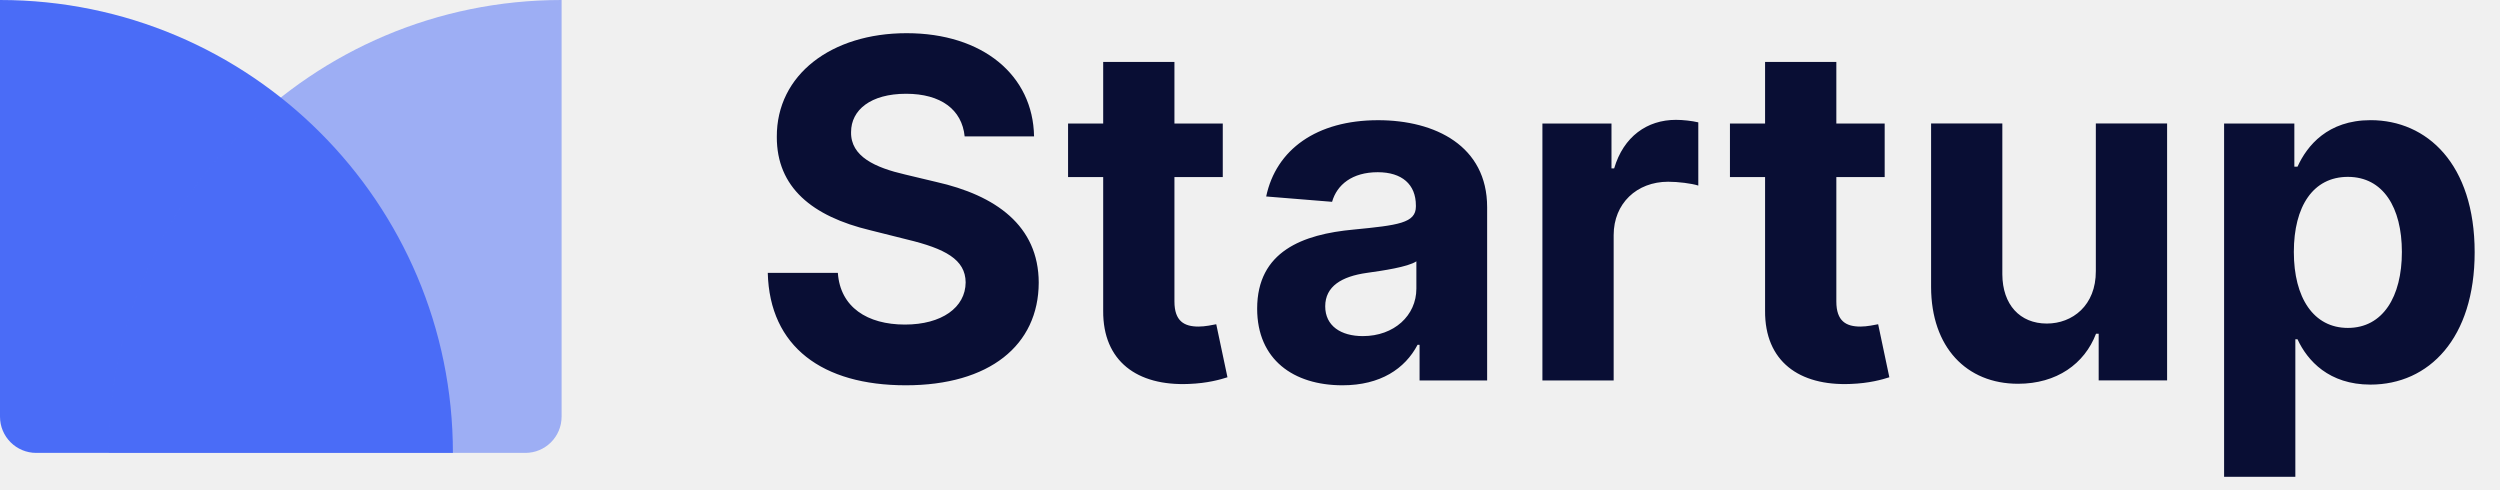
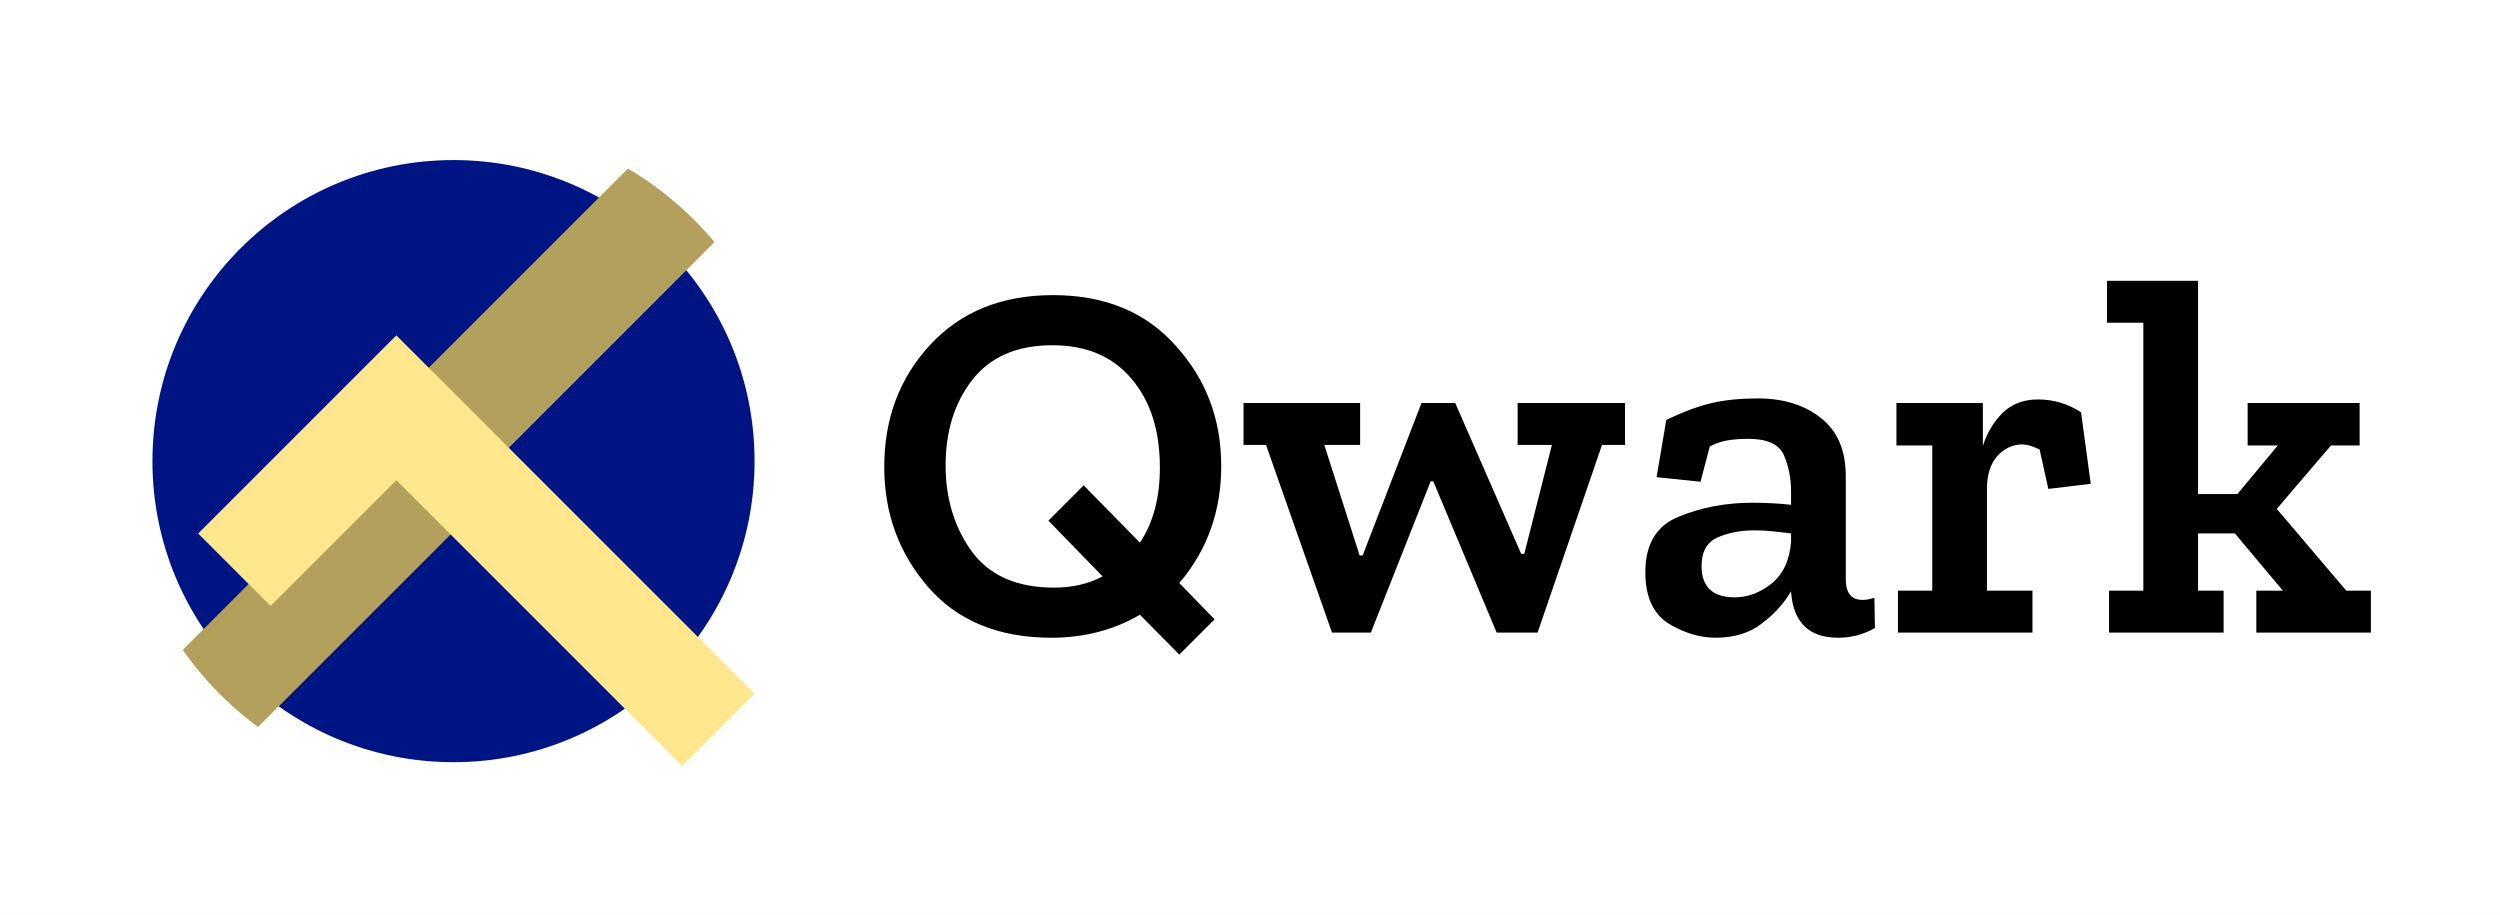
- <svg xmlns="http://www.w3.org/2000/svg" fill="none" height="27" viewBox="0 0 138 27" width="138">
-   <path d="m53.248 7.529h3.832c-.055-3.37-2.825-5.697-7.035-5.697-4.146 0-7.183 2.29-7.165 5.724-.009 2.788 1.957 4.386 5.152 5.152l2.059.517c2.059.498 3.204 1.089 3.213 2.364-.009 1.385-1.32 2.327-3.352 2.327-2.077 0-3.573-.96-3.702-2.853h-3.869c.102 4.09 3.028 6.205 7.617 6.205 4.616 0 7.331-2.207 7.34-5.669-.009-3.148-2.382-4.82-5.669-5.558l-1.699-.406c-1.643-.379-3.019-.988-2.991-2.345 0-1.219 1.08-2.114 3.038-2.114 1.911 0 3.084.868 3.232 2.354zm14.249-.711h-2.668v-3.398h-3.933v3.398h-1.939v2.955h1.939v7.386c-.018 2.779 1.874 4.155 4.727 4.035 1.016-.037 1.736-.24 2.133-.369l-.619-2.927c-.194.037-.609.129-.979.129-.785 0-1.329-.295-1.329-1.385v-6.869h2.668zm6.606 14.45c2.096 0 3.453-.914 4.146-2.234h.111v1.967h3.73v-9.565c0-3.379-2.862-4.801-6.02-4.801-3.398 0-5.632 1.625-6.177 4.21l3.638.295c.268-.942 1.108-1.634 2.521-1.634 1.339 0 2.105.674 2.105 1.837v.055c0 .914-.97 1.034-3.435 1.274-2.807.259-5.327 1.2-5.327 4.367 0 2.807 2.003 4.229 4.709 4.229zm1.126-2.715c-1.21 0-2.077-.563-2.077-1.643 0-1.108.914-1.653 2.299-1.847.859-.12 2.262-.323 2.733-.637v1.505c0 1.486-1.228 2.622-2.955 2.622zm9.912 2.447h3.933v-8.023c0-1.745 1.274-2.945 3.01-2.945.545 0 1.293.092 1.662.212v-3.49c-.351-.083-.84-.138-1.237-.138-1.588 0-2.89.923-3.407 2.678h-.148v-2.474h-3.813zm18.893-14.182h-2.668v-3.398h-3.934v3.398h-1.939v2.955h1.939v7.386c-.018 2.779 1.874 4.155 4.728 4.035 1.015-.037 1.735-.24 2.132-.369l-.618-2.927c-.194.037-.61.129-.979.129-.785 0-1.329-.295-1.329-1.385v-6.869h2.668zm11.656 8.143c.01 1.902-1.292 2.899-2.705 2.899-1.486 0-2.447-1.043-2.456-2.715v-8.328h-3.933v9.03c.009 3.315 1.948 5.337 4.801 5.337 2.133 0 3.666-1.099 4.303-2.761h.147v2.576h3.777v-14.182h-3.934zm7.08 11.357h3.933v-7.59h.12c.545 1.182 1.736 2.502 4.026 2.502 3.231 0 5.752-2.558 5.752-7.303 0-4.875-2.632-7.294-5.743-7.294-2.373 0-3.509 1.413-4.035 2.567h-.175v-2.382h-3.878zm3.85-12.409c0-2.53 1.071-4.146 2.982-4.146 1.948 0 2.982 1.69 2.982 4.146 0 2.474-1.052 4.192-2.982 4.192-1.893 0-2.982-1.662-2.982-4.192z" fill="#090e34" />
-   <g fill="#4a6cf7">
-     <path d="m0 0c13.807 0 25 11.193 25 25h-23c-1.105 0-2-.895-2-2z" />
-     <path d="m6 25c0-13.807 11.193-25 25-25v23c0 1.105-.895 2-2 2z" opacity=".5" />
+ <svg xmlns="http://www.w3.org/2000/svg" width="328" height="120" viewBox="0 0 328 120" fill="none">
+   <rect width="328" height="120" fill="white" />
+   <circle cx="59.5" cy="60.5" r="38" fill="#001484" stroke="#001484" stroke-width="3" />
+   <mask id="mask0_21_2" style="mask-type:alpha" maskUnits="userSpaceOnUse" x="16" y="16" width="88" height="88">
+     <circle cx="60" cy="60" r="44" fill="#491D8B" />
+   </mask>
+   <g mask="url(#mask0_21_2)">
+     <path d="M56.242 53L18.999 90.243L28.998 100.243L66.241 63L56.242 53Z" fill="#B2A05C" />
+     <path d="M86.5 18L50 54.5L60.5 65L97 28.5L86.5 18Z" fill="#B2A05C" />
  </g>
+   <path d="M52 63L89.5 100.5L99 91L52 44L26 70L35.5 79.5L52 63Z" fill="#FFE78D" />
+   <path d="M160.226 61.128C160.226 67.077 158.392 72.198 154.724 76.492L159.354 81.256L154.724 85.885L149.558 80.652C146.114 82.665 142.245 83.671 137.952 83.671C131.019 83.671 125.629 81.457 121.783 77.029C117.936 72.601 116.013 67.345 116.013 61.262C116.013 54.911 118.025 49.566 122.051 45.228C126.076 40.889 131.444 38.72 138.153 38.72C144.951 38.72 150.319 40.934 154.255 45.362C158.236 49.745 160.226 55.001 160.226 61.128ZM152.175 61.33C152.175 56.454 150.923 52.563 148.418 49.656C145.958 46.748 142.514 45.295 138.086 45.295C133.434 45.295 129.923 46.815 127.552 49.857C125.227 52.854 124.064 56.588 124.064 61.061C124.064 65.4 125.204 69.157 127.485 72.332C129.811 75.508 133.412 77.096 138.287 77.096C140.702 77.096 142.827 76.604 144.661 75.62L137.549 68.307L142.178 63.678L149.558 71.192C151.303 68.598 152.175 65.31 152.175 61.33ZM213.202 58.377H210.183L201.729 83H196.362L188.043 63.141H187.707L179.857 83H174.758L166.104 58.377H163.152V52.876H178.449V58.377H173.752L178.381 72.869H178.784L186.499 52.876H190.927L199.582 72.668H199.985L203.608 58.377H199.113V52.876H213.202V58.377ZM218.617 55.09C220.854 54.017 222.844 53.279 224.588 52.876C226.333 52.474 228.346 52.272 230.627 52.272C233.981 52.272 236.732 53.122 238.879 54.822C241.071 56.521 242.166 59.071 242.166 62.47V76.022C242.166 77.812 242.904 78.706 244.38 78.706C244.783 78.706 245.297 78.617 245.923 78.438L245.991 82.396C244.515 83.246 242.904 83.671 241.16 83.671C237.358 83.671 235.301 81.68 234.988 77.7V77.566C234.093 79.131 232.818 80.54 231.163 81.792C229.553 83.045 227.54 83.671 225.125 83.671C223.023 83.671 220.943 83.045 218.886 81.792C216.873 80.495 215.867 78.259 215.867 75.083C215.867 71.371 217.343 68.933 220.295 67.77C223.247 66.563 226.445 65.959 229.889 65.959C230.738 65.959 231.611 65.981 232.505 66.026C233.4 66.071 234.227 66.138 234.988 66.227V64.55C234.988 62.761 234.674 61.151 234.048 59.719C233.422 58.288 231.857 57.572 229.352 57.572C228.413 57.572 227.518 57.639 226.668 57.774C225.863 57.908 225.08 58.176 224.32 58.579L223.112 63.208L217.343 62.604L218.617 55.09ZM234.988 71.058V69.984C234.227 69.895 233.444 69.805 232.639 69.716C231.834 69.626 231.007 69.582 230.157 69.582C228.368 69.582 226.758 69.895 225.326 70.521C223.94 71.147 223.247 72.4 223.247 74.278C223.247 77.007 224.7 78.371 227.608 78.371C229.307 78.371 230.917 77.767 232.438 76.559C233.959 75.307 234.809 73.473 234.988 71.058ZM267.397 52.406C269.41 52.406 271.289 52.965 273.033 54.084L274.308 63.476L268.739 64.147L267.599 58.981C266.704 58.534 265.944 58.31 265.318 58.31C264.065 58.31 262.969 58.825 262.03 59.853C261.136 60.882 260.688 62.313 260.688 64.147V77.499H266.659V83H249.014V77.499H253.509V58.445H248.813V52.876H260.152V58.512C260.688 56.812 261.538 55.381 262.701 54.218C263.909 53.01 265.474 52.406 267.397 52.406ZM311.059 83H296.031V77.499H299.519L293.213 69.984H288.382V77.499H291.737V83H276.708V77.499H281.204V42.343H276.44V36.841H288.382V64.818H293.548L298.849 58.445H294.89V52.876H309.583V58.445H305.826L298.714 66.764L307.839 77.499H311.059V83Z" fill="black" />
</svg>
